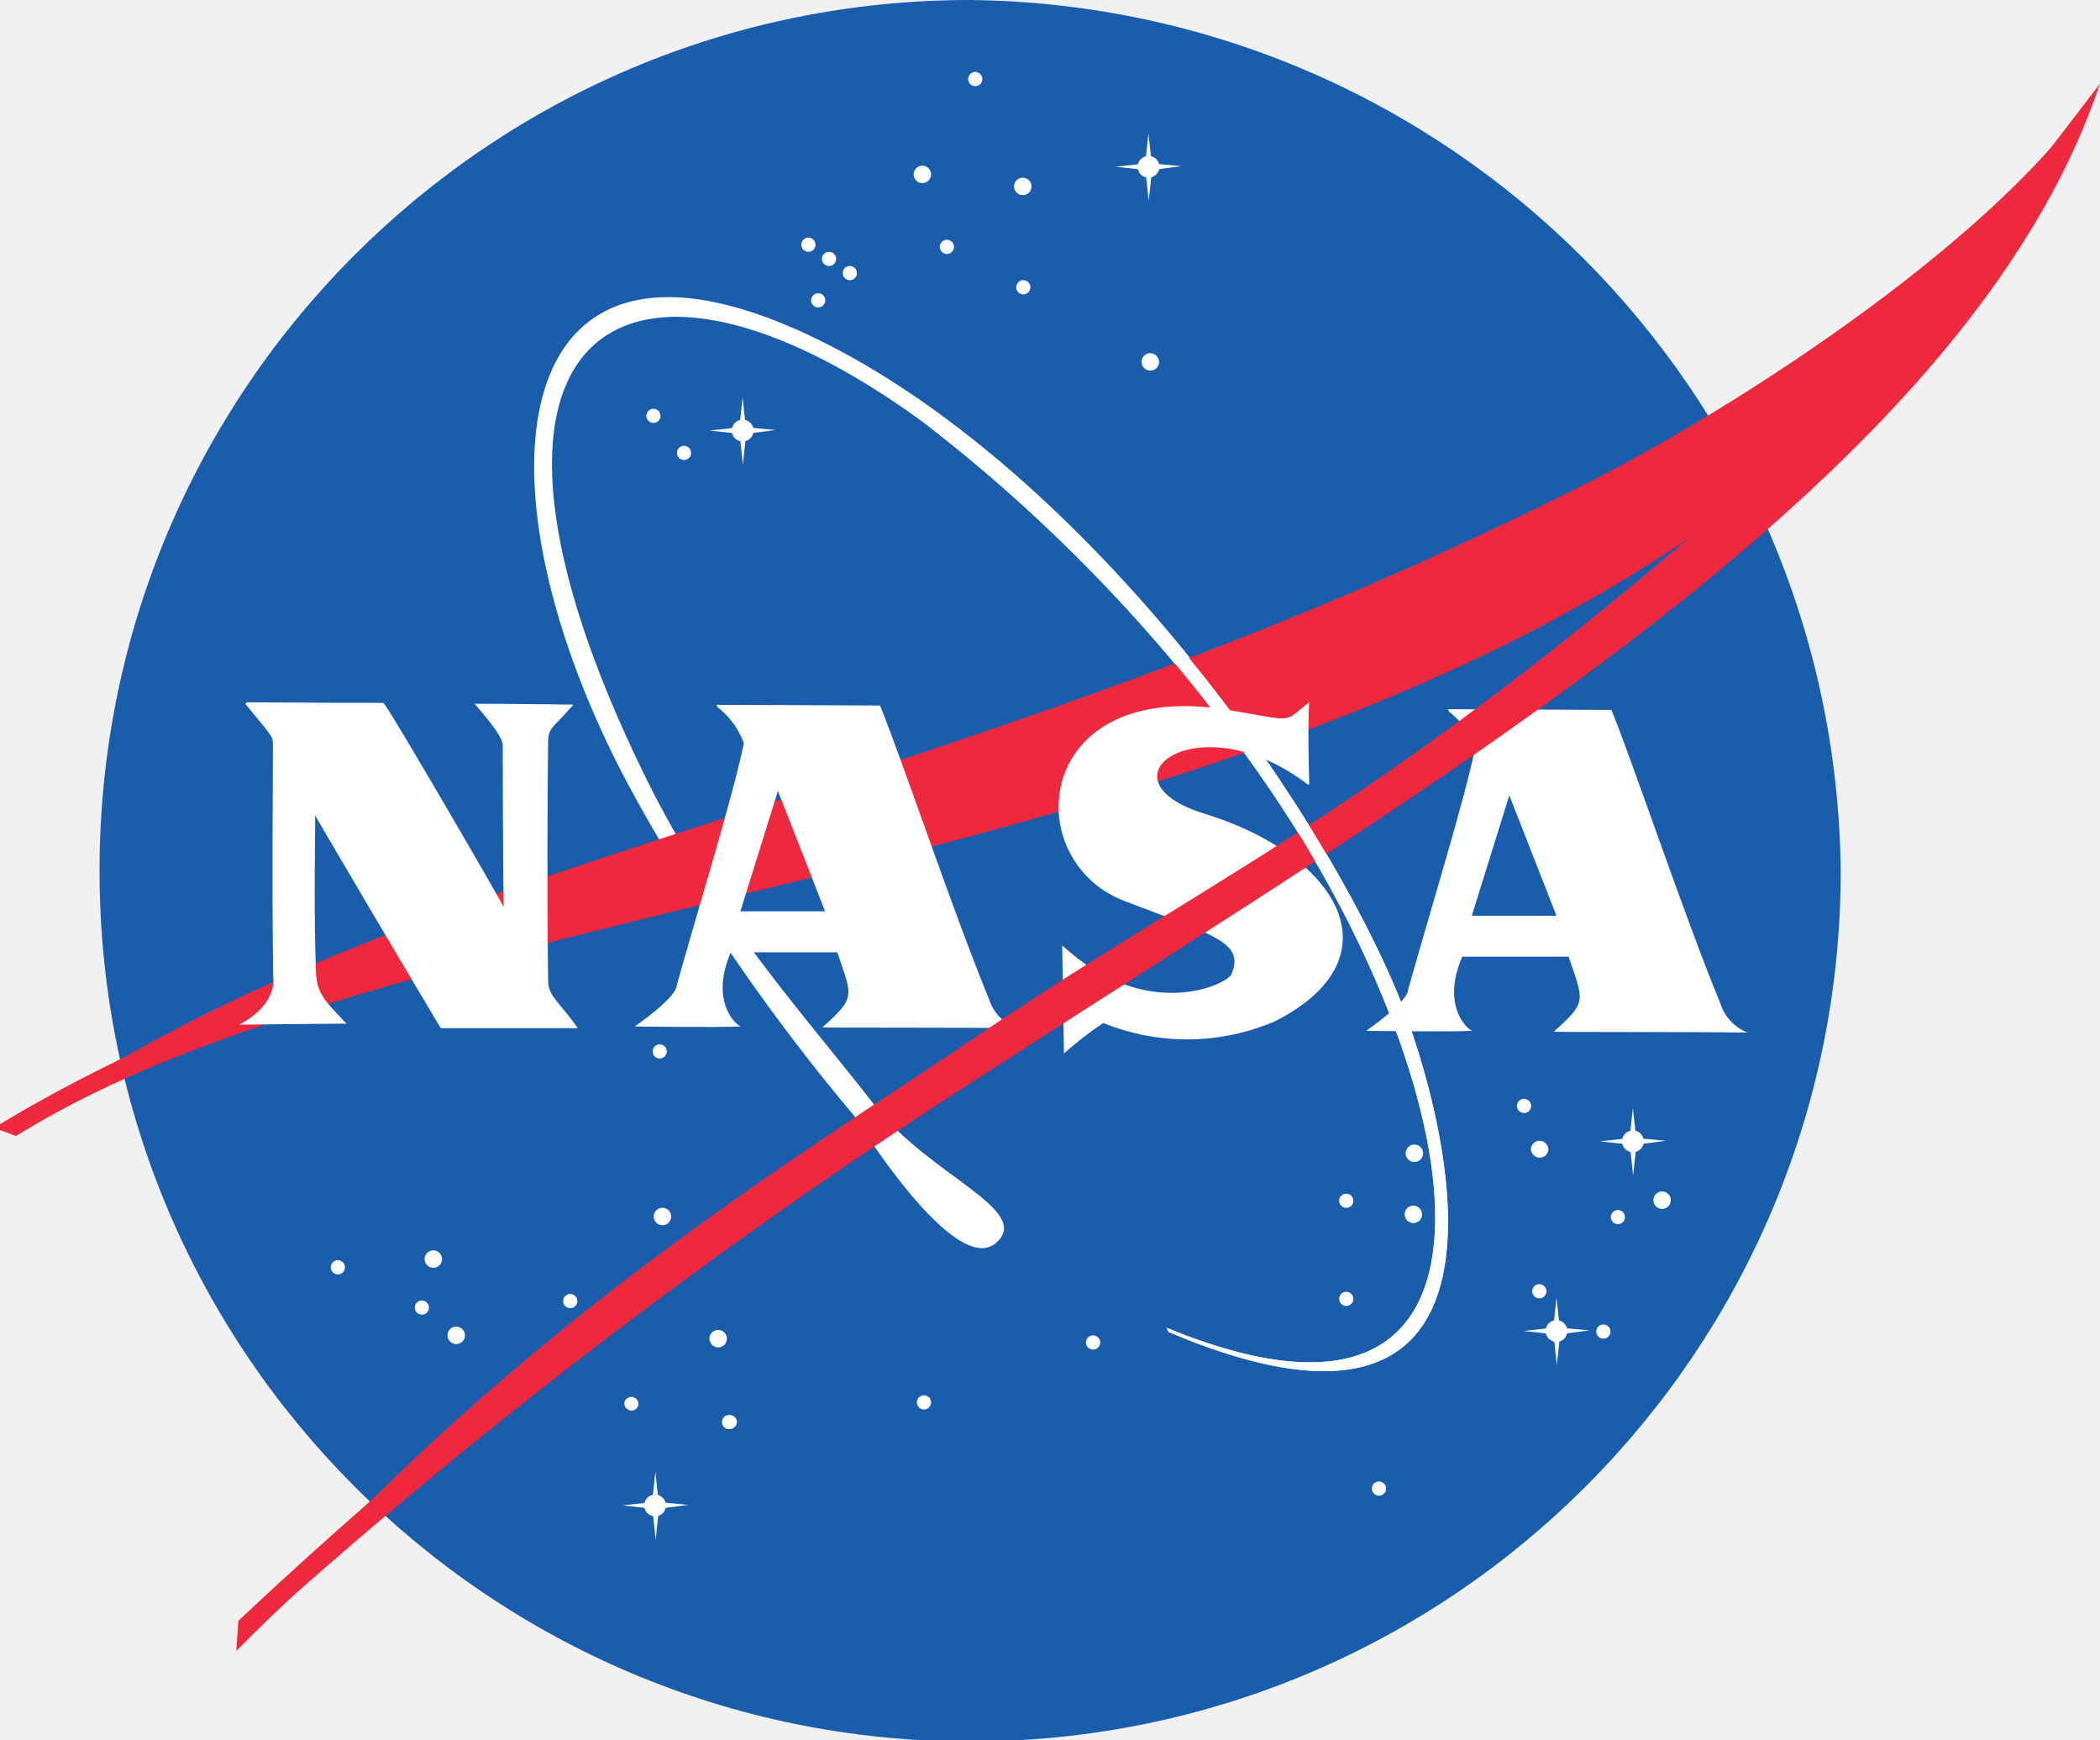
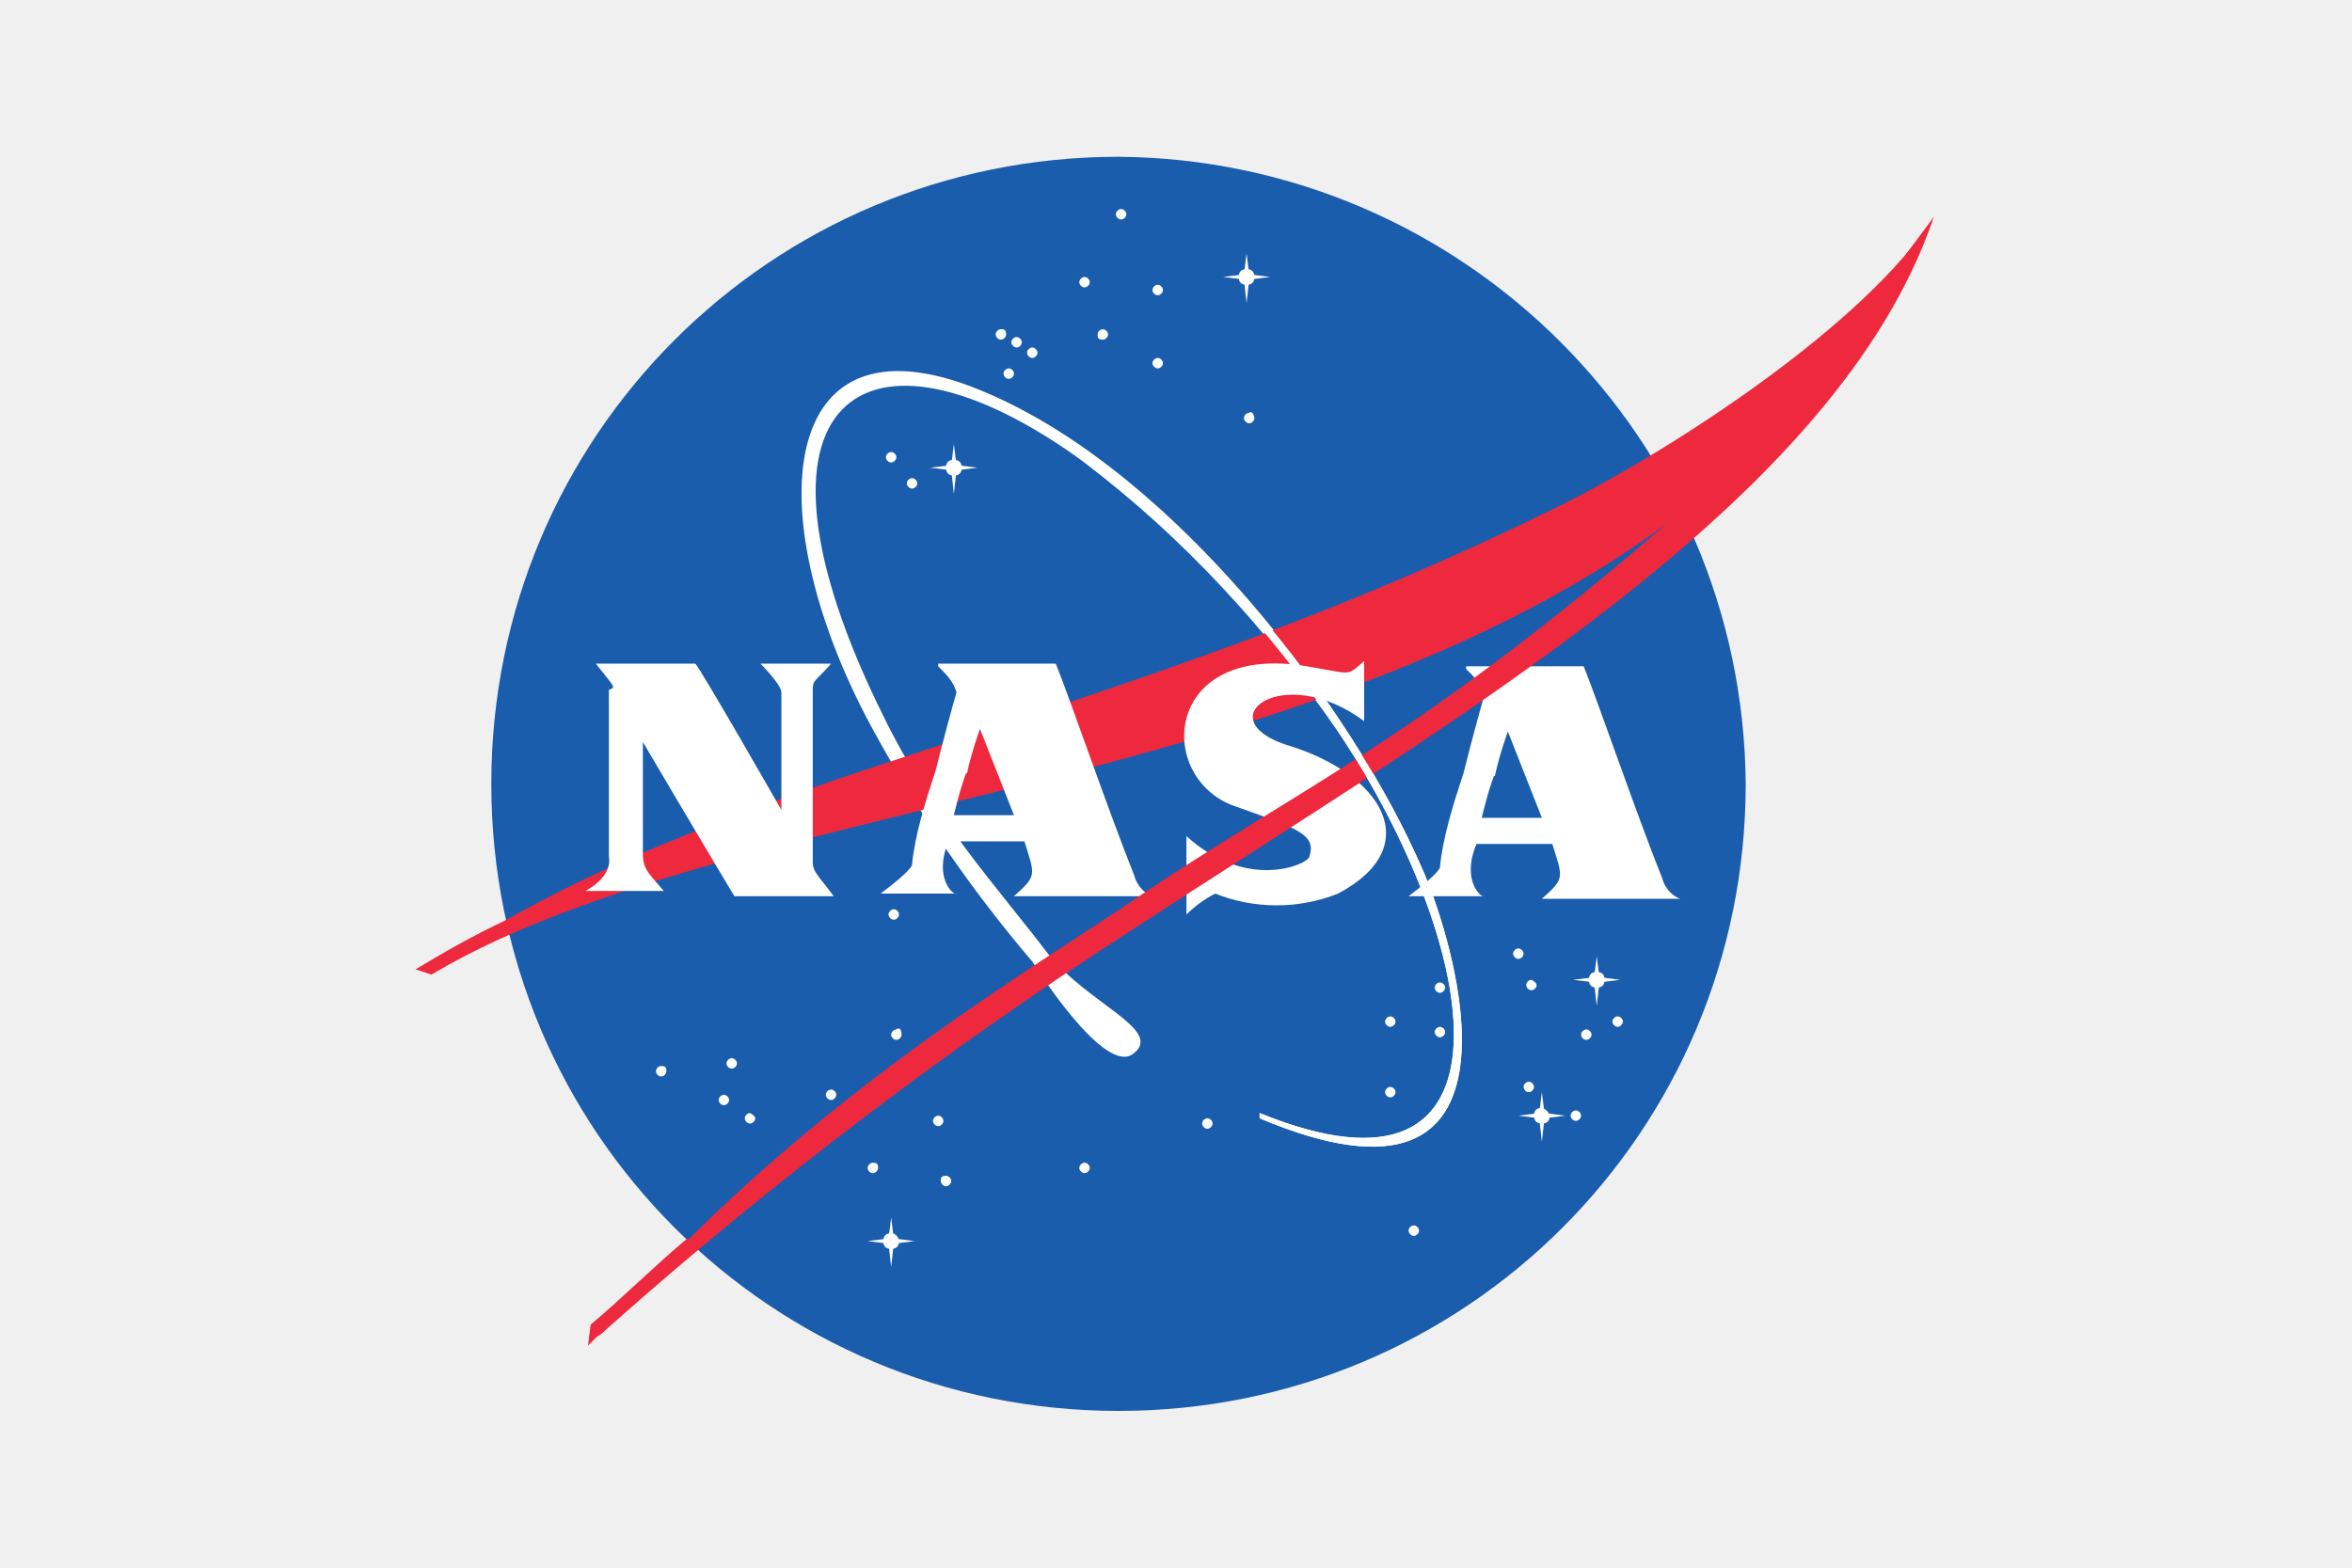
- <svg xmlns="http://www.w3.org/2000/svg" id="Layer_1" data-name="Layer 1" viewBox="0 0 57.95 48">
-   <defs>
-     <style>.cls-1{fill:#1a5dad;}.cls-2{fill:#fff;}.cls-3{fill:#ee293d;}</style>
-   </defs>
-   <g id="_Group_" data-name="&lt;Group&gt;">
-     <path id="_Path_" data-name="&lt;Path&gt;" class="cls-1" d="M50.795,24A24.024,24.024,0,1,1,26.77,0,24.295,24.295,0,0,1,50.795,24" />
-     <path id="_Path_2" data-name="&lt;Path&gt;" class="cls-2" d="M32.19,36.632c10.264,4.222,8.483-6.448,3.012-14.617a44.513,44.513,0,0,0-9.696-10.346C17.048,5.496,11.827,9.24,17.799,21.413c1.931,3.936,4.411,6.592,6.348,9.096,1.479,1.912,4.361,2.869,3.346,3.776-1.144,1.023-3.914-3.489-3.914-3.489a54.813,54.813,0,0,1-6.005-8.712C12.983,13.834,13.645,5.413,21.956,9.081c7.052,3.115,13.788,11.85,16.497,18.054,1.251,2.864,4.661,14.199-6.201,9.616" />
-     <path id="_Path_3" data-name="&lt;Path&gt;" class="cls-3" d="M.272,31.114C4.787,28.107,9.068,26.166,16.353,23.76c10.237-3.382,17.943-5.655,27.396-10.407,4.232-2.127,11.574-6.896,14.2-11.042a48.365,48.365,0,0,1-4.323,6.109C40.8,24.481,13.477,23.57.452,31.281" />
-     <path id="_Path_4" data-name="&lt;Path&gt;" class="cls-2" d="M6.822,19.376c4.133.032,3.727-.008,3.775.04.072,0,3.3,5.558,3.3,5.606,0,.024-.024-1.975-.024-4.475,0-.289-.794-1.131-.771-1.131,1.18,0,2.721.024,2.721.024-.578.674-.693.618-.698,1.035-.016,1.339-.032,3.813,0,6.592.004.417.313.577.819,1.299H12.163c-1.228-2.045-3.479-5.882-3.468-5.871.017.018-.048,2.407.024,4.331.024.636.313.842.844,1.42,0,0,.61-.016-2.963.024,1.084-.577.94-1.299.939-1.323-.039-2.659-.008-4.933-.008-6.4,0-.241-.016-.217-.763-1.131" />
-     <path id="_Path_5" data-name="&lt;Path&gt;" class="cls-2" d="M19.743,23.483c.347-1.205.643-2.281.784-2.983a2.23,2.23,0,0,0-.723-.987l-.032-.067c2.207.007,4.512.019,4.512.019.602,1.468,1.975,5.582,3.011,8.108a1.278,1.278,0,0,0,.747.794c-1.879-.024-5.365-.008-5.346-.024.939-.843.819-.843.409-2.069H20.166c-.602,1.395.188,2.05.289,2.045-.669.034-2.938,0-2.938,0,1.228-.866,1.156-1.131,1.156-1.131.338-1.2.728-2.516,1.071-3.706l1.205 0c-.259.831-.518,1.66-.518,1.66H22.768L21.467,21.822s-.259.83-.518,1.66l-1.205-0" />
-     <path id="_Path_6" data-name="&lt;Path&gt;" class="cls-2" d="M39.927,23.603c.346-1.204.643-2.281.783-2.983a2.239,2.239,0,0,0-.723-.986l-.033-.067c2.207.007,4.513.019,4.513.019.601,1.468,1.974,5.582,3.01,8.108a1.277,1.277,0,0,0,.746.794c-1.878-.024-5.364-.008-5.346-.024.94-.842.819-.842.41-2.069H40.35c-.602,1.395.187,2.05.288,2.045-.668.034-2.938,0-2.938,0,1.228-.866,1.156-1.131,1.156-1.131.338-1.201.729-2.515,1.071-3.706h1.205c-.26.83-.517,1.661-.517,1.661h2.336L41.65,21.943s-.258.83-.517,1.66H39.927" />
-     <path id="_Path_7" data-name="&lt;Path&gt;" class="cls-2" d="M36.128,21.631c-.048-1.709,0-2.262,0-2.262-.747.602-.37.525-2.24.217-5.388-.889-5.798,4.141-2.866,5.269,2.461.947,3.333,1.133,2.962,2.021-.12.289-2.36,1.348-4.672-.794l.048,2.983a10.329,10.329,0,0,1,1.084-.842,6.14,6.14,0,0,0,4.744-.048c3.445-1.756,1.726-4.599-1.951-5.726-3.059-.938-.169-3.128,2.866-.794" />
-     <path id="_Path_8" data-name="&lt;Path&gt;" class="cls-2" d="M27.108,2.18a.196.196,0,1,1-.196-.195.196.196,0,0,1,.196.195" />
-     <path id="_Path_9" data-name="&lt;Path&gt;" class="cls-2" d="M28.465,5.142a.241.241,0,1,1-.241-.24.242.242,0,0,1,.241.24" />
-     <path id="_Path_10" data-name="&lt;Path&gt;" class="cls-2" d="M31.986,9.984a.241.241,0,0,1-.482,0,.236.236,0,0,1,.233-.241.248.248,0,0,1,.248.241" />
-     <path id="_Path_11" data-name="&lt;Path&gt;" class="cls-2" d="M26.326,6.811a.196.196,0,1,1-.196-.196.196.196,0,0,1,.196.196" />
-     <path id="_Path_12" data-name="&lt;Path&gt;" class="cls-2" d="M28.435,7.924a.196.196,0,1,1-.195-.195.197.197,0,0,1,.195.195" />
-     <path id="_Path_13" data-name="&lt;Path&gt;" class="cls-2" d="M25.694,4.811a.241.241,0,1,1-.241-.241.242.242,0,0,1,.241.241" />
-     <path id="_Path_14" data-name="&lt;Path&gt;" class="cls-2" d="M22.504,6.751a.196.196,0,1,1-.196-.196.197.197,0,0,1,.196.196" />
-     <path id="_Path_15" data-name="&lt;Path&gt;" class="cls-2" d="M23.074,7.142a.196.196,0,1,1-.196-.195.197.197,0,0,1,.196.195" />
-     <path id="_Path_16" data-name="&lt;Path&gt;" class="cls-2" d="M23.647,7.533a.196.196,0,1,1-.196-.195.197.197,0,0,1,.196.195" />
-     <path id="_Path_17" data-name="&lt;Path&gt;" class="cls-2" d="M22.775,8.285A.196.196,0,1,1,22.579,8.09a.197.197,0,0,1,.196.195" />
-     <path id="_Path_18" data-name="&lt;Path&gt;" class="cls-2" d="M18.228,11.473a.196.196,0,1,1-.196-.196.197.197,0,0,1,.196.196" />
-     <path id="_Path_19" data-name="&lt;Path&gt;" class="cls-2" d="M19.071,12.496a.196.196,0,1,1-.196-.196.197.197,0,0,1,.196.196" />
-     <path id="_Path_20" data-name="&lt;Path&gt;" class="cls-2" d="M18.401,29.008a.196.196,0,1,1-.196-.196.196.196,0,0,1,.196.196" />
-     <path id="_Path_21" data-name="&lt;Path&gt;" class="cls-2" d="M18.522,33.563a.241.241,0,1,1-.241-.241.242.242,0,0,1,.241.241" />
-     <path id="_Path_22" data-name="&lt;Path&gt;" class="cls-2" d="M15.932,35.896a.196.196,0,1,1-.195-.196.197.197,0,0,1,.195.196" />
-     <path id="_Path_23" data-name="&lt;Path&gt;" class="cls-2" d="M12.831,36.841a.241.241,0,1,1-.241-.241.242.242,0,0,1,.241.241" />
-     <path id="_Path_24" data-name="&lt;Path&gt;" class="cls-2" d="M12.199,34.737a.241.241,0,1,1-.241-.241.242.242,0,0,1,.241.241" />
-     <path id="_Path_25" data-name="&lt;Path&gt;" class="cls-2" d="M11.838,36.075a.196.196,0,1,1-.196-.196.197.197,0,0,1,.196.196" />
-     <path id="_Path_26" data-name="&lt;Path&gt;" class="cls-2" d="M9.52,34.963a.196.196,0,1,1-.195-.195.197.197,0,0,1,.195.195" />
-     <path id="_Path_27" data-name="&lt;Path&gt;" class="cls-2" d="M17.618,38.722a.19.19,0,0,1-.188.196.203.203,0,0,1-.203-.196.196.196,0,0,1,.391,0" />
-     <path id="_Path_28" data-name="&lt;Path&gt;" class="cls-2" d="M20.057,36.933a.235.235,0,0,1-.233.241.248.248,0,0,1-.248-.241.241.241,0,0,1,.482,0" />
-     <path id="_Path_29" data-name="&lt;Path&gt;" class="cls-2" d="M20.336,39.233a.204.204,0,0,1-.203.196.196.196,0,1,1,0-.391.203.203,0,0,1,.203.195" />
-     <path id="_Path_30" data-name="&lt;Path&gt;" class="cls-2" d="M30.36,37.037a.196.196,0,1,1-.195-.195A.197.197,0,0,1,30.36,37.037" />
-     <path id="_Path_31" data-name="&lt;Path&gt;" class="cls-2" d="M25.694,38.691a.196.196,0,1,1-.196-.196.196.196,0,0,1,.196.196" />
-     <path id="_Path_32" data-name="&lt;Path&gt;" class="cls-2" d="M38.249,41.069a.196.196,0,1,1-.196-.196.197.197,0,0,1,.196.196" />
-     <path id="_Path_33" data-name="&lt;Path&gt;" class="cls-2" d="M39.271,31.819a.241.241,0,1,1-.241-.241.242.242,0,0,1,.241.241" />
-     <path id="_Path_34" data-name="&lt;Path&gt;" class="cls-2" d="M37.346,33.127a.196.196,0,1,1-.196-.195.197.197,0,0,1,.196.195" />
-     <path id="_Path_35" data-name="&lt;Path&gt;" class="cls-2" d="M39.243,33.504a.241.241,0,1,1-.241-.241.242.242,0,0,1,.241.241" />
-     <path id="_Path_36" data-name="&lt;Path&gt;" class="cls-2" d="M37.346,35.835a.196.196,0,1,1-.196-.196.197.197,0,0,1,.196.196" />
-     <path id="_Path_37" data-name="&lt;Path&gt;" class="cls-2" d="M42.252,30.511a.196.196,0,1,1-.196-.195.197.197,0,0,1,.196.195" />
-     <path id="_Path_38" data-name="&lt;Path&gt;" class="cls-2" d="M42.727,31.699a.235.235,0,0,1-.233.241.248.248,0,0,1-.248-.241.241.241,0,0,1,.481,0" />
-     <path id="_Path_39" data-name="&lt;Path&gt;" class="cls-2" d="M46.107,33.113a.241.241,0,1,1-.241-.241.241.241,0,0,1,.241.241" />
-     <path id="_Path_40" data-name="&lt;Path&gt;" class="cls-2" d="M42.674,35.625a.196.196,0,1,1-.196-.196.197.197,0,0,1,.196.196" />
-     <path id="_Path_41" data-name="&lt;Path&gt;" class="cls-2" d="M44.841,33.58a.195.195,0,1,1-.195-.196.196.196,0,0,1,.195.196" />
-     <path id="_Path_42" data-name="&lt;Path&gt;" class="cls-2" d="M44.442,36.738a.196.196,0,1,1-.195-.196.196.196,0,0,1,.195.196" />
-     <path id="_Path_43" data-name="&lt;Path&gt;" class="cls-2" d="M45.361,31.489a.301.301,0,1,1-.301-.301.302.302,0,0,1,.301.301" />
-     <path id="_Path_44" data-name="&lt;Path&gt;" class="cls-2" d="M45.059,30.572l-.09.827-.821.09.827.09.091.857.091-.857.813-.105-.82-.075-.091-.827" />
-     <path id="_Path_45" data-name="&lt;Path&gt;" class="cls-2" d="M43.252,36.721a.301.301,0,1,1-.301-.301.302.302,0,0,1,.301.301" />
-     <path id="_Path_46" data-name="&lt;Path&gt;" class="cls-2" d="M42.953,35.804l-.091.827-.82.09.828.09.091.857.091-.857.812-.105-.821-.076-.09-.827" />
-     <path id="_Path_47" data-name="&lt;Path&gt;" class="cls-2" d="M20.795,11.879a.301.301,0,1,1-.301-.301.302.302,0,0,1,.301.301" />
-     <path id="_Path_48" data-name="&lt;Path&gt;" class="cls-2" d="M20.493,10.962l-.09.827-.821.09.828.09.09.858.09-.858.813-.105-.821-.076-.09-.827" />
-     <path id="_Path_49" data-name="&lt;Path&gt;" class="cls-2" d="M31.994,4.601a.301.301,0,1,1-.301-.301.303.303,0,0,1,.301.301" />
-     <path id="_Path_50" data-name="&lt;Path&gt;" class="cls-2" d="M31.692,3.683l-.09.827-.821.09.828.09.09.857.091-.857.813-.106-.821-.075-.09-.827" />
-     <path id="_Path_51" data-name="&lt;Path&gt;" class="cls-2" d="M18.378,41.535a.301.301,0,1,1-.301-.301.302.302,0,0,1,.301.301" />
-     <path id="_Path_52" data-name="&lt;Path&gt;" class="cls-2" d="M18.085,40.617l-.09.827-.82.09.828.09.09.857.09-.857.813-.105-.82-.076-.09-.827" />
-     <path id="_Path_53" data-name="&lt;Path&gt;" class="cls-3" d="M57.948,2.311c-3.661,10.862-18.328,19.249-30.674,27.256A154.786,154.786,0,0,0,7.339,44.691c-1.342,1.248.273-.467-.241.06C14.203,36.571,22.376,31.699,26.892,28.632,34.53,23.443,38.874,22.135,52.051,9.998" />
-     <path id="_Path_54" data-name="&lt;Path&gt;" class="cls-3" d="M3.325,29.22c-1.315.643-2.493,1.279-3.492,1.899l.608.221a26.688,26.688,0,0,1,3.029-1.594" />
-     <path id="_Path_55" data-name="&lt;Path&gt;" class="cls-3" d="M10.267,41.375c-1.202,1.049-2.444,2.169-3.69,3.342l-.055.829a54.182,54.182,0,0,1,4.16-3.791" />
-     <path id="_Path_56" data-name="&lt;Path&gt;" class="cls-2" d="M32.19,36.632c10.264,4.222,8.483-6.448,3.012-14.617a43.676,43.676,0,0,0-9.696-10.346c-3.235-2.389-3.551-2.587-3.551-2.587C29.179,12.511,35.743,20.932,38.451,27.136c1.251,2.864,4.661,14.199-6.201,9.616" />
+ <svg xmlns="http://www.w3.org/2000/svg" version="1.1" id="Layer_1" x="0px" y="0px" viewBox="0 0 90 60" style="enable-background:new 0 0 90 60;" xml:space="preserve">
+   <style type="text/css">
+ 	.st0{fill:#1A5DAD;}
+ 	.st1{fill:#FFFFFF;}
+ 	.st2{fill:#EE293D;}
+ </style>
+   <g id="_Group_">
+     <path id="_Path_" class="st0" d="M66.8,30c0,13.3-10.7,24-24,24s-24-10.7-24-24s10.7-24,24-24c0,0,0,0,0,0   C56,6.1,66.7,16.8,66.8,30" />
+     <path id="_Path_2" class="st1" d="M48.2,42.6c10.3,4.2,8.5-6.4,3-14.6c-2.7-3.9-5.9-7.4-9.7-10.3c-8.5-6.2-13.7-2.4-7.7,9.7   c1.9,3.9,4.4,6.6,6.3,9.1c1.5,1.9,4.4,2.9,3.3,3.8c-1.1,1-3.9-3.5-3.9-3.5c-2.3-2.7-4.3-5.6-6-8.7c-4.6-8.3-3.9-16.7,4.4-13   c7.1,3.1,13.8,11.9,16.5,18.1c1.3,2.9,4.7,14.2-6.2,9.6" />
+     <path id="_Path_3" class="st2" d="M16.3,37.1c4.5-3,8.8-4.9,16.1-7.4c10.2-3.4,17.9-5.7,27.4-10.4c4.2-2.1,11.6-6.9,14.2-11   c-1.3,2.1-2.7,4.2-4.3,6.1C56.8,30.5,29.5,29.6,16.5,37.3" />
+     <path id="_Path_4" class="st1" d="M22.8,25.4c4.1,0,3.7,0,3.8,0c0.1,0,3.3,5.6,3.3,5.6c0,0,0-2,0-4.5c0-0.3-0.8-1.1-0.8-1.1   c1.2,0,2.7,0,2.7,0c-0.6,0.7-0.7,0.6-0.7,1c0,1.3,0,3.8,0,6.6c0,0.4,0.3,0.6,0.8,1.3h-3.8c-1.2-2-3.5-5.9-3.5-5.9c0,0,0,2.4,0,4.3   c0,0.6,0.3,0.8,0.8,1.4c0,0,0.6,0-3,0c1.1-0.6,0.9-1.3,0.9-1.3c0-2.7,0-4.9,0-6.4C23.6,26.3,23.5,26.3,22.8,25.4" />
+     <path id="_Path_5" class="st1" d="M35.8,29.5c0.3-1.2,0.6-2.3,0.8-3c-0.1-0.4-0.4-0.7-0.7-1l0-0.1c2.2,0,4.5,0,4.5,0   c0.6,1.5,2,5.6,3,8.1c0.1,0.4,0.4,0.7,0.7,0.8c-1.9,0-5.4,0-5.3,0c0.9-0.8,0.8-0.8,0.4-2.1h-2.9c-0.6,1.4,0.2,2.1,0.3,2   c-0.7,0-2.9,0-2.9,0c1.2-0.9,1.2-1.1,1.2-1.1C35,32,35.4,30.7,35.8,29.5l1.2,0c-0.3,0.8-0.5,1.7-0.5,1.7h2.3l-1.3-3.3   c0,0-0.3,0.8-0.5,1.7L35.8,29.5" />
+     <path id="_Path_6" class="st1" d="M56,29.6c0.3-1.2,0.6-2.3,0.8-3c-0.1-0.4-0.4-0.7-0.7-1l0-0.1c2.2,0,4.5,0,4.5,0   c0.6,1.5,2,5.6,3,8.1c0.1,0.4,0.4,0.7,0.7,0.8c-1.9,0-5.4,0-5.3,0c0.9-0.8,0.8-0.8,0.4-2.1h-2.9c-0.6,1.4,0.2,2.1,0.3,2   c-0.7,0-2.9,0-2.9,0c1.2-0.9,1.2-1.1,1.2-1.1C55.2,32.1,55.6,30.8,56,29.6l1.2,0c-0.3,0.8-0.5,1.7-0.5,1.7H59l-1.3-3.3   c0,0-0.3,0.8-0.5,1.7L56,29.6" />
+     <path id="_Path_7" class="st1" d="M52.2,27.6c0-1.7,0-2.3,0-2.3c-0.7,0.6-0.4,0.5-2.2,0.2c-5.4-0.9-5.8,4.1-2.9,5.3   c2.5,0.9,3.3,1.1,3,2c-0.1,0.3-2.4,1.3-4.7-0.8l0,3c0.3-0.3,0.7-0.6,1.1-0.8c1.5,0.6,3.2,0.6,4.7,0c3.4-1.8,1.7-4.6-2-5.7   C46.2,27.5,49.1,25.3,52.2,27.6" />
+     <path id="_Path_8" class="st1" d="M43.1,8.2c0,0.1-0.1,0.2-0.2,0.2s-0.2-0.1-0.2-0.2S42.8,8,42.9,8c0,0,0,0,0,0   C43,8,43.1,8.1,43.1,8.2" />
+     <path id="_Path_9" class="st1" d="M44.5,11.1c0,0.1-0.1,0.2-0.2,0.2c-0.1,0-0.2-0.1-0.2-0.2s0.1-0.2,0.2-0.2c0,0,0,0,0,0   C44.4,10.9,44.5,11,44.5,11.1" />
+     <path id="_Path_10" class="st1" d="M48,16c0,0.1-0.1,0.2-0.2,0.2c-0.1,0-0.2-0.1-0.2-0.2c0-0.1,0.1-0.2,0.2-0.2c0,0,0,0,0,0   C47.9,15.7,48,15.9,48,16" />
+     <path id="_Path_11" class="st1" d="M42.4,12.8c0,0.1-0.1,0.2-0.2,0.2C42,13,42,12.9,42,12.8c0-0.1,0.1-0.2,0.2-0.2c0,0,0,0,0,0   C42.3,12.6,42.4,12.7,42.4,12.8" />
+     <path id="_Path_12" class="st1" d="M44.5,13.9c0,0.1-0.1,0.2-0.2,0.2c-0.1,0-0.2-0.1-0.2-0.2c0-0.1,0.1-0.2,0.2-0.2c0,0,0,0,0,0   C44.4,13.7,44.5,13.8,44.5,13.9" />
+     <path id="_Path_13" class="st1" d="M41.7,10.8c0,0.1-0.1,0.2-0.2,0.2c-0.1,0-0.2-0.1-0.2-0.2c0-0.1,0.1-0.2,0.2-0.2c0,0,0,0,0,0   C41.6,10.6,41.7,10.7,41.7,10.8" />
+     <path id="_Path_14" class="st1" d="M38.5,12.8c0,0.1-0.1,0.2-0.2,0.2c-0.1,0-0.2-0.1-0.2-0.2c0-0.1,0.1-0.2,0.2-0.2   C38.4,12.6,38.5,12.6,38.5,12.8" />
+     <path id="_Path_15" class="st1" d="M39.1,13.1c0,0.1-0.1,0.2-0.2,0.2c-0.1,0-0.2-0.1-0.2-0.2s0.1-0.2,0.2-0.2c0,0,0,0,0,0   C39,12.9,39.1,13,39.1,13.1" />
+     <path id="_Path_16" class="st1" d="M39.7,13.5c0,0.1-0.1,0.2-0.2,0.2c-0.1,0-0.2-0.1-0.2-0.2c0-0.1,0.1-0.2,0.2-0.2c0,0,0,0,0,0   C39.6,13.3,39.7,13.4,39.7,13.5" />
+     <path id="_Path_17" class="st1" d="M38.8,14.3c0,0.1-0.1,0.2-0.2,0.2c-0.1,0-0.2-0.1-0.2-0.2c0-0.1,0.1-0.2,0.2-0.2c0,0,0,0,0,0   C38.7,14.1,38.8,14.2,38.8,14.3" />
+     <path id="_Path_18" class="st1" d="M34.3,17.5c0,0.1-0.1,0.2-0.2,0.2c-0.1,0-0.2-0.1-0.2-0.2c0-0.1,0.1-0.2,0.2-0.2c0,0,0,0,0,0   C34.2,17.3,34.3,17.4,34.3,17.5" />
+     <path id="_Path_19" class="st1" d="M35.1,18.5c0,0.1-0.1,0.2-0.2,0.2s-0.2-0.1-0.2-0.2c0-0.1,0.1-0.2,0.2-0.2c0,0,0,0,0,0   C35,18.3,35.1,18.4,35.1,18.5" />
+     <path id="_Path_20" class="st1" d="M34.4,35c0,0.1-0.1,0.2-0.2,0.2c-0.1,0-0.2-0.1-0.2-0.2c0-0.1,0.1-0.2,0.2-0.2   C34.3,34.8,34.4,34.9,34.4,35" />
+     <path id="_Path_21" class="st1" d="M34.5,39.6c0,0.1-0.1,0.2-0.2,0.2c-0.1,0-0.2-0.1-0.2-0.2c0-0.1,0.1-0.2,0.2-0.2c0,0,0,0,0,0   C34.4,39.3,34.5,39.4,34.5,39.6" />
+     <path id="_Path_22" class="st1" d="M32,41.9c0,0.1-0.1,0.2-0.2,0.2c-0.1,0-0.2-0.1-0.2-0.2s0.1-0.2,0.2-0.2c0,0,0,0,0,0   C31.9,41.7,32,41.8,32,41.9" />
+     <path id="_Path_23" class="st1" d="M28.9,42.8c0,0.1-0.1,0.2-0.2,0.2c-0.1,0-0.2-0.1-0.2-0.2c0-0.1,0.1-0.2,0.2-0.2c0,0,0,0,0,0   C28.7,42.6,28.9,42.7,28.9,42.8" />
+     <path id="_Path_24" class="st1" d="M28.2,40.7c0,0.1-0.1,0.2-0.2,0.2c-0.1,0-0.2-0.1-0.2-0.2c0-0.1,0.1-0.2,0.2-0.2c0,0,0,0,0,0   C28.1,40.5,28.2,40.6,28.2,40.7" />
+     <path id="_Path_25" class="st1" d="M27.9,42.1c0,0.1-0.1,0.2-0.2,0.2c-0.1,0-0.2-0.1-0.2-0.2c0-0.1,0.1-0.2,0.2-0.2c0,0,0,0,0,0   C27.8,41.9,27.9,42,27.9,42.1" />
+     <path id="_Path_26" class="st1" d="M25.5,41c0,0.1-0.1,0.2-0.2,0.2c-0.1,0-0.2-0.1-0.2-0.2c0-0.1,0.1-0.2,0.2-0.2c0,0,0,0,0,0   C25.5,40.8,25.5,40.9,25.5,41" />
+     <path id="_Path_27" class="st1" d="M33.6,44.7c0,0.1-0.1,0.2-0.2,0.2c0,0,0,0,0,0c-0.1,0-0.2-0.1-0.2-0.2c0-0.1,0.1-0.2,0.2-0.2   C33.6,44.5,33.6,44.6,33.6,44.7" />
+     <path id="_Path_28" class="st1" d="M36.1,42.9c0,0.1-0.1,0.2-0.2,0.2c0,0,0,0,0,0c-0.1,0-0.2-0.1-0.2-0.2c0-0.1,0.1-0.2,0.2-0.2   C36,42.7,36.1,42.8,36.1,42.9" />
+     <path id="_Path_29" class="st1" d="M36.4,45.2c0,0.1-0.1,0.2-0.2,0.2c-0.1,0-0.2-0.1-0.2-0.2S36,45,36.2,45c0,0,0,0,0,0   C36.3,45,36.4,45.1,36.4,45.2" />
+     <path id="_Path_30" class="st1" d="M46.4,43c0,0.1-0.1,0.2-0.2,0.2c-0.1,0-0.2-0.1-0.2-0.2c0-0.1,0.1-0.2,0.2-0.2c0,0,0,0,0,0   C46.3,42.8,46.4,42.9,46.4,43" />
+     <path id="_Path_31" class="st1" d="M41.7,44.7c0,0.1-0.1,0.2-0.2,0.2c-0.1,0-0.2-0.1-0.2-0.2c0-0.1,0.1-0.2,0.2-0.2   C41.6,44.5,41.7,44.6,41.7,44.7" />
+     <path id="_Path_32" class="st1" d="M54.3,47.1c0,0.1-0.1,0.2-0.2,0.2c-0.1,0-0.2-0.1-0.2-0.2c0-0.1,0.1-0.2,0.2-0.2c0,0,0,0,0,0   C54.2,46.9,54.3,47,54.3,47.1" />
+     <path id="_Path_33" class="st1" d="M55.3,37.8c0,0.1-0.1,0.2-0.2,0.2s-0.2-0.1-0.2-0.2c0-0.1,0.1-0.2,0.2-0.2   C55.2,37.6,55.3,37.7,55.3,37.8" />
+     <path id="_Path_34" class="st1" d="M53.4,39.1c0,0.1-0.1,0.2-0.2,0.2c-0.1,0-0.2-0.1-0.2-0.2c0-0.1,0.1-0.2,0.2-0.2c0,0,0,0,0,0   C53.3,38.9,53.4,39,53.4,39.1" />
+     <path id="_Path_35" class="st1" d="M55.3,39.5c0,0.1-0.1,0.2-0.2,0.2c-0.1,0-0.2-0.1-0.2-0.2c0-0.1,0.1-0.2,0.2-0.2c0,0,0,0,0,0   C55.2,39.3,55.3,39.4,55.3,39.5" />
+     <path id="_Path_36" class="st1" d="M53.4,41.8c0,0.1-0.1,0.2-0.2,0.2c-0.1,0-0.2-0.1-0.2-0.2c0-0.1,0.1-0.2,0.2-0.2   C53.3,41.6,53.4,41.7,53.4,41.8" />
+     <path id="_Path_37" class="st1" d="M58.3,36.5c0,0.1-0.1,0.2-0.2,0.2s-0.2-0.1-0.2-0.2c0-0.1,0.1-0.2,0.2-0.2   C58.2,36.3,58.3,36.4,58.3,36.5" />
+     <path id="_Path_38" class="st1" d="M58.8,37.7c0,0.1-0.1,0.2-0.2,0.2c0,0,0,0,0,0c-0.1,0-0.2-0.1-0.2-0.2c0-0.1,0.1-0.2,0.2-0.2   C58.6,37.5,58.8,37.6,58.8,37.7" />
+     <path id="_Path_39" class="st1" d="M62.1,39.1c0,0.1-0.1,0.2-0.2,0.2c-0.1,0-0.2-0.1-0.2-0.2c0-0.1,0.1-0.2,0.2-0.2c0,0,0,0,0,0   C62,38.9,62.1,39,62.1,39.1" />
+     <path id="_Path_40" class="st1" d="M58.7,41.6c0,0.1-0.1,0.2-0.2,0.2c-0.1,0-0.2-0.1-0.2-0.2c0-0.1,0.1-0.2,0.2-0.2c0,0,0,0,0,0   C58.6,41.4,58.7,41.5,58.7,41.6" />
+     <path id="_Path_41" class="st1" d="M60.9,39.6c0,0.1-0.1,0.2-0.2,0.2c-0.1,0-0.2-0.1-0.2-0.2c0-0.1,0.1-0.2,0.2-0.2   C60.8,39.4,60.9,39.5,60.9,39.6" />
+     <path id="_Path_42" class="st1" d="M60.5,42.7c0,0.1-0.1,0.2-0.2,0.2s-0.2-0.1-0.2-0.2c0-0.1,0.1-0.2,0.2-0.2c0,0,0,0,0,0   C60.4,42.5,60.5,42.6,60.5,42.7" />
+     <path id="_Path_43" class="st1" d="M61.4,37.5c0,0.2-0.1,0.3-0.3,0.3c-0.2,0-0.3-0.1-0.3-0.3c0-0.2,0.1-0.3,0.3-0.3c0,0,0,0,0,0   C61.3,37.2,61.4,37.3,61.4,37.5" />
+     <path id="_Path_44" class="st1" d="M61.1,36.6L61,37.4l-0.8,0.1l0.8,0.1l0.1,0.9l0.1-0.9l0.8-0.1l-0.8-0.1L61.1,36.6" />
+     <path id="_Path_45" class="st1" d="M59.3,42.7c0,0.2-0.1,0.3-0.3,0.3c-0.2,0-0.3-0.1-0.3-0.3c0-0.2,0.1-0.3,0.3-0.3c0,0,0,0,0,0   C59.1,42.4,59.3,42.6,59.3,42.7" />
+     <path id="_Path_46" class="st1" d="M59,41.8l-0.1,0.8l-0.8,0.1l0.8,0.1l0.1,0.9l0.1-0.9l0.8-0.1l-0.8-0.1L59,41.8" />
+     <path id="_Path_47" class="st1" d="M36.8,17.9c0,0.2-0.1,0.3-0.3,0.3c-0.2,0-0.3-0.1-0.3-0.3c0-0.2,0.1-0.3,0.3-0.3c0,0,0,0,0,0   C36.7,17.6,36.8,17.7,36.8,17.9" />
+     <path id="_Path_48" class="st1" d="M36.5,17l-0.1,0.8l-0.8,0.1l0.8,0.1l0.1,0.9l0.1-0.9l0.8-0.1l-0.8-0.1L36.5,17" />
+     <path id="_Path_49" class="st1" d="M48,10.6c0,0.2-0.1,0.3-0.3,0.3c-0.2,0-0.3-0.1-0.3-0.3c0-0.2,0.1-0.3,0.3-0.3   C47.9,10.3,48,10.4,48,10.6" />
+     <path id="_Path_50" class="st1" d="M47.7,9.7l-0.1,0.8l-0.8,0.1l0.8,0.1l0.1,0.9l0.1-0.9l0.8-0.1l-0.8-0.1L47.7,9.7" />
+     <path id="_Path_51" class="st1" d="M34.4,47.5c0,0.2-0.1,0.3-0.3,0.3c-0.2,0-0.3-0.1-0.3-0.3c0-0.2,0.1-0.3,0.3-0.3c0,0,0,0,0,0   C34.3,47.2,34.4,47.4,34.4,47.5" />
+     <path id="_Path_52" class="st1" d="M34.1,46.6L34,47.4l-0.8,0.1l0.8,0.1l0.1,0.9l0.1-0.9l0.8-0.1l-0.8-0.1L34.1,46.6" />
+     <path id="_Path_53" class="st2" d="M74,8.3c-3.7,10.9-18.3,19.2-30.7,27.3c-7,4.5-13.7,9.6-19.9,15.1c-1.3,1.2,0.3-0.5-0.2,0.1   c7.1-8.2,15.3-13.1,19.8-16.1c7.6-5.2,12-6.5,25.2-18.6" />
+     <path id="_Path_54" class="st2" d="M19.4,35.2c-1.3,0.6-2.5,1.3-3.5,1.9l0.6,0.2c1-0.6,2-1.1,3-1.6" />
+     <path id="_Path_55" class="st2" d="M26.3,47.4c-1.2,1-2.4,2.2-3.7,3.3l-0.1,0.8c1.3-1.3,2.7-2.6,4.2-3.8" />
+     <path id="_Path_56" class="st1" d="M48.2,42.6c10.3,4.2,8.5-6.4,3-14.6c-2.6-4-5.9-7.4-9.7-10.3c-3.2-2.4-3.6-2.6-3.6-2.6   c7.2,3.4,13.8,11.9,16.5,18.1c1.3,2.9,4.7,14.2-6.2,9.6" />
  </g>
</svg>
